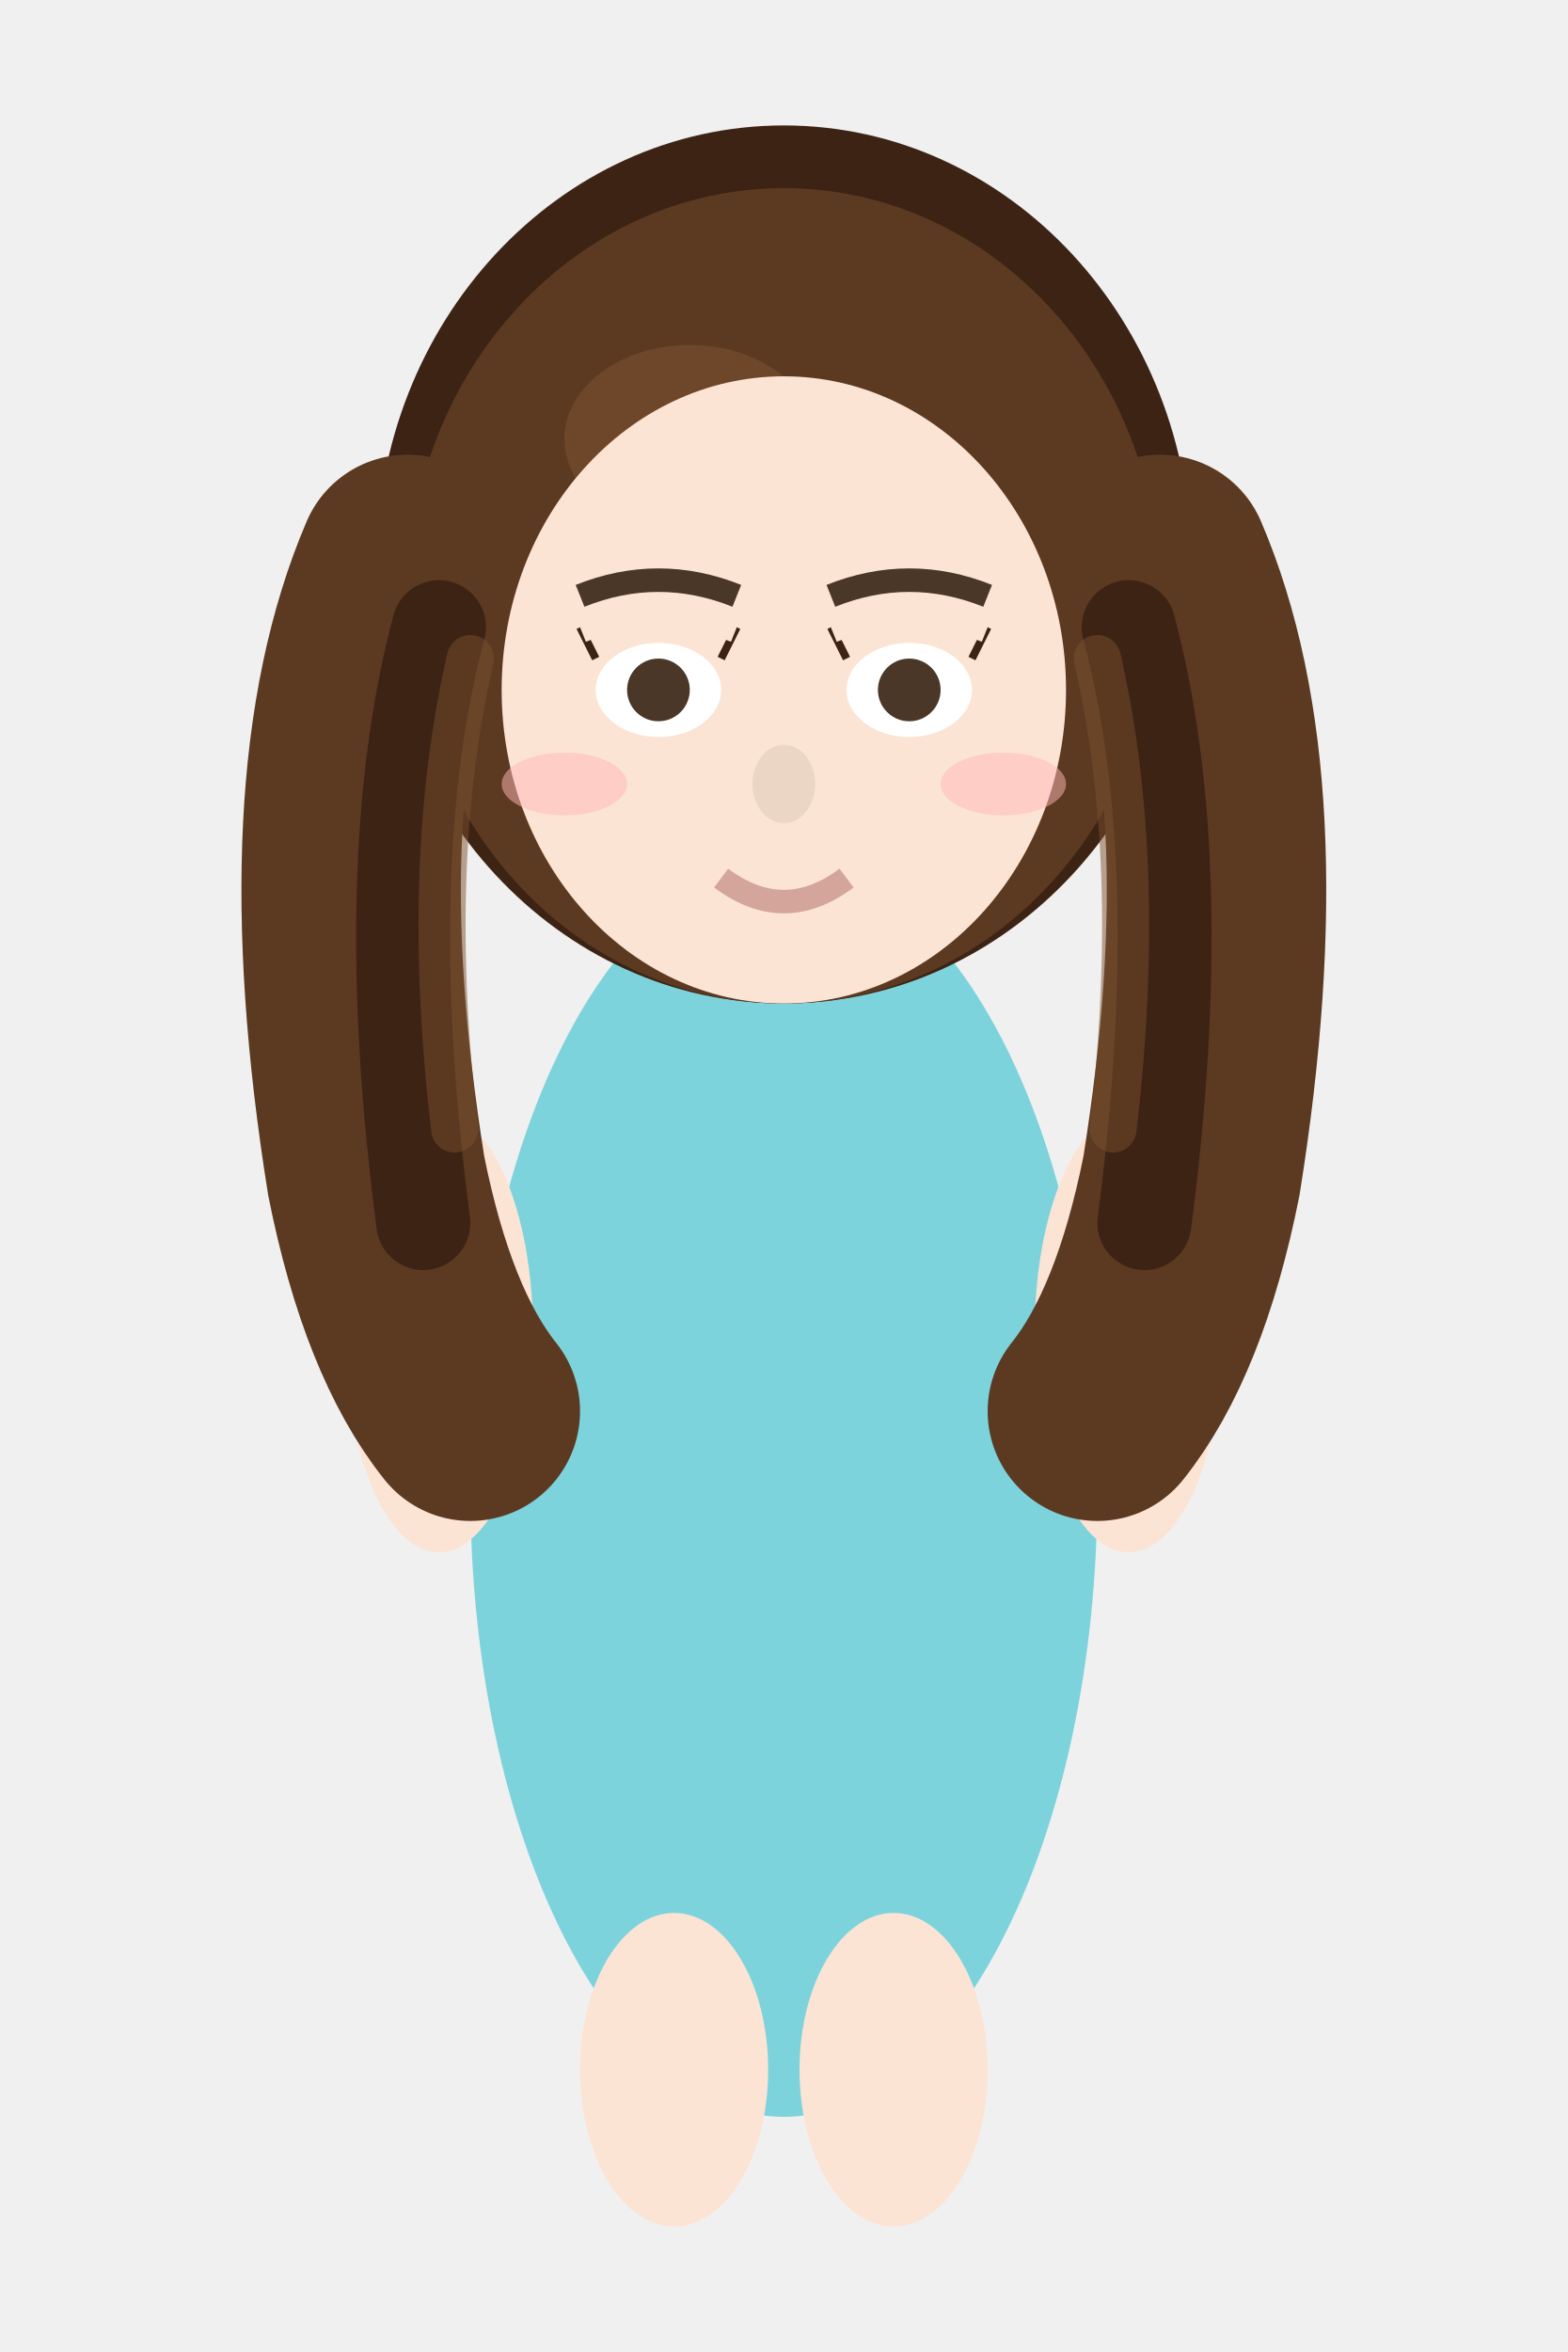
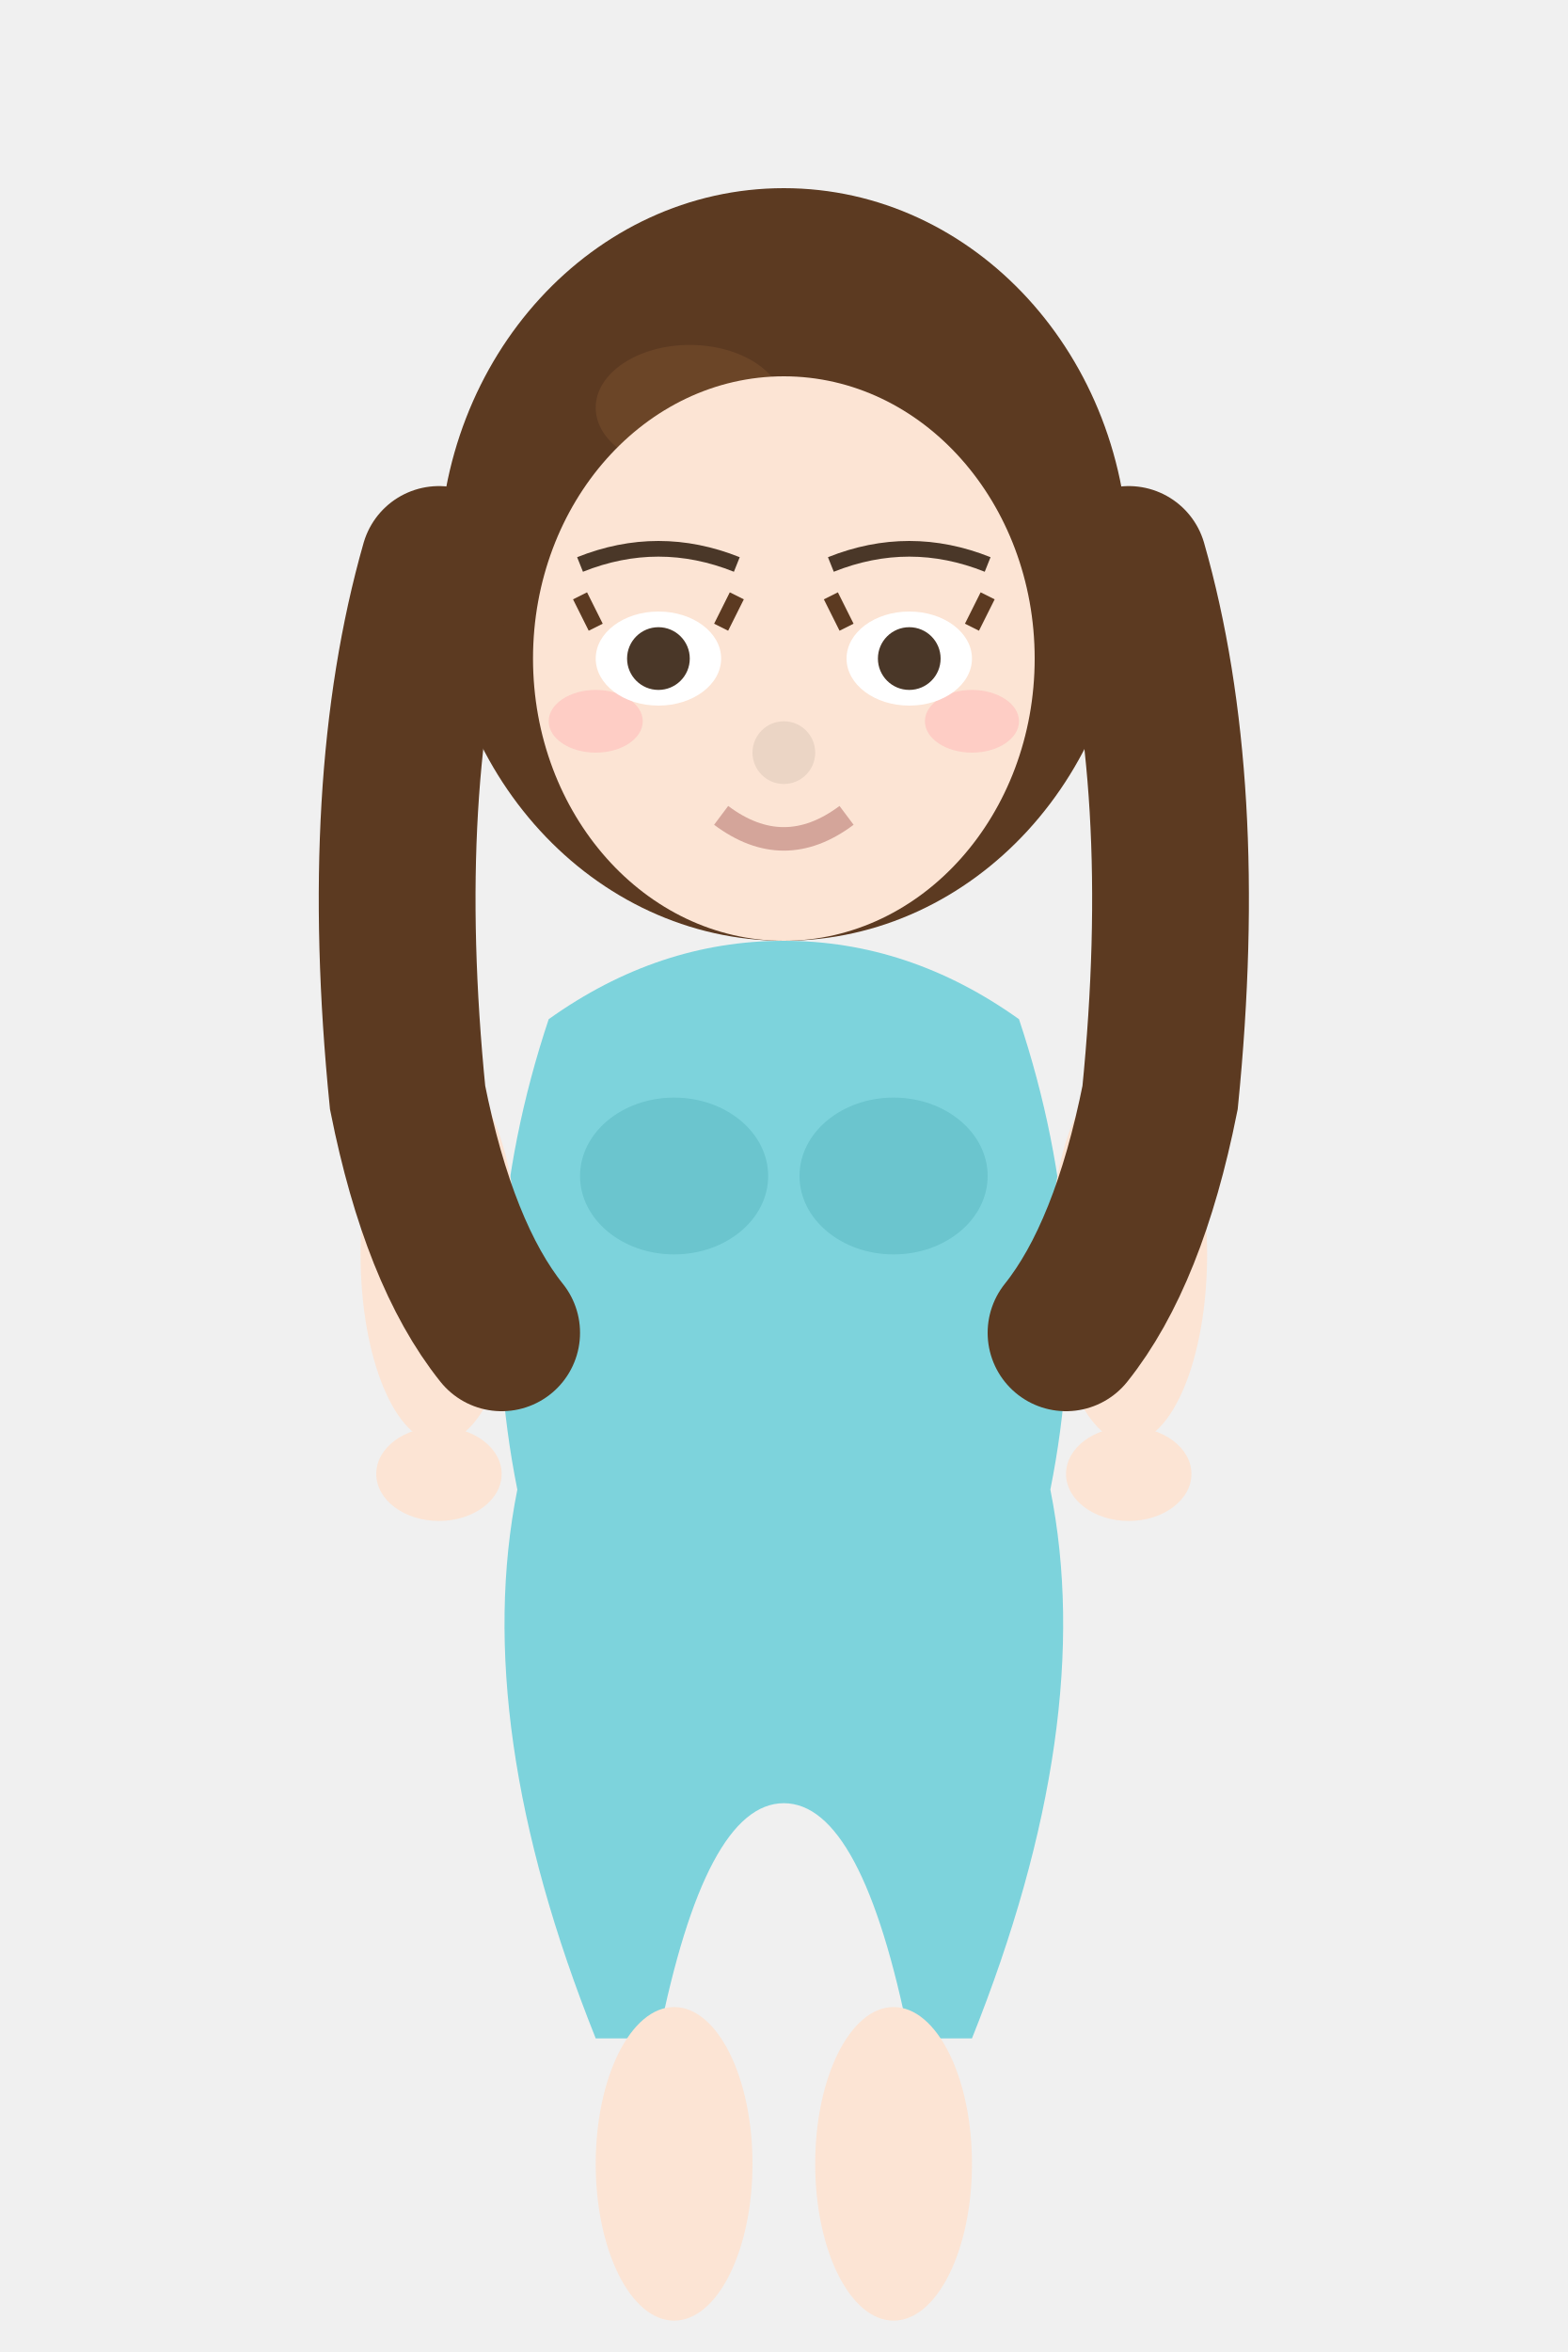
<svg xmlns="http://www.w3.org/2000/svg" viewBox="0 0 100 150" width="100" height="150">
  <g id="body">
-     <ellipse cx="50" cy="95" rx="20" ry="40" fill="#7dd3dc" />
-     <ellipse cx="28" cy="85" rx="6" ry="14" fill="#fce4d4" />
-     <ellipse cx="72" cy="85" rx="6" ry="14" fill="#fce4d4" />
-     <ellipse cx="43" cy="132" rx="6" ry="10" fill="#fce4d4" />
-     <ellipse cx="57" cy="132" rx="6" ry="10" fill="#fce4d4" />
+     <path d="M35 65 Q30 80 33 95 Q30 110 38 130 L42 130 Q45 115 50 115 Q55 115 58 130 L62 130 Q70 110 67 95 Q70 80 65 65 Q58 60 50 60 Q42 60 35 65" fill="#7dd3dc" />
+     <ellipse cx="43" cy="75" rx="6" ry="5" fill="#6bc5ce" />
+     <ellipse cx="57" cy="75" rx="6" ry="5" fill="#6bc5ce" />
+     <ellipse cx="28" cy="80" rx="5" ry="12" fill="#fce4d4" />
+     <ellipse cx="72" cy="80" rx="5" ry="12" fill="#fce4d4" />
+     <ellipse cx="28" cy="94" rx="4" ry="3" fill="#fce4d4" />
+     <ellipse cx="72" cy="94" rx="4" ry="3" fill="#fce4d4" />
+     <ellipse cx="43" cy="138" rx="5" ry="10" fill="#fce4d4" />
+     <ellipse cx="57" cy="138" rx="5" ry="10" fill="#fce4d4" />
  </g>
  <g id="head-top">
-     <ellipse cx="50" cy="36" rx="26" ry="28" fill="#3d2314" />
-     <ellipse cx="50" cy="38" rx="24" ry="26" fill="#5c3a21" />
-     <ellipse cx="44" cy="28" rx="8" ry="6" fill="#7a4f2e" opacity="0.6" />
-     <path d="M26 36 Q20 50 24 75 Q26 85 30 90" stroke="#5c3a21" stroke-width="14" fill="none" stroke-linecap="round" />
-     <path d="M74 36 Q80 50 76 75 Q74 85 70 90" stroke="#5c3a21" stroke-width="14" fill="none" stroke-linecap="round" />
-     <path d="M28 40 Q24 55 27 78" stroke="#3d2314" stroke-width="6" fill="none" stroke-linecap="round" />
-     <path d="M72 40 Q76 55 73 78" stroke="#3d2314" stroke-width="6" fill="none" stroke-linecap="round" />
-     <path d="M30 42 Q27 55 29 72" stroke="#7a4f2e" stroke-width="3" fill="none" stroke-linecap="round" opacity="0.5" />
-     <path d="M70 42 Q73 55 71 72" stroke="#7a4f2e" stroke-width="3" fill="none" stroke-linecap="round" opacity="0.5" />
-     <path d="M34 32 Q38 38 36 42" stroke="#5c3a21" stroke-width="4" fill="none" stroke-linecap="round" />
-     <path d="M42 30 Q44 36 42 40" stroke="#5c3a21" stroke-width="3" fill="none" stroke-linecap="round" />
-     <path d="M58 30 Q56 36 58 40" stroke="#5c3a21" stroke-width="3" fill="none" stroke-linecap="round" />
-     <path d="M66 32 Q62 38 64 42" stroke="#5c3a21" stroke-width="4" fill="none" stroke-linecap="round" />
-     <ellipse cx="50" cy="44" rx="18" ry="20" fill="#fce4d4" />
-     <ellipse cx="36" cy="50" rx="4" ry="2" fill="#ffb6b6" opacity="0.5" />
-     <ellipse cx="64" cy="50" rx="4" ry="2" fill="#ffb6b6" opacity="0.5" />
-     <ellipse id="eye-left-white" cx="42" cy="44" rx="4" ry="3" fill="#ffffff" />
-     <ellipse id="eye-right-white" cx="58" cy="44" rx="4" ry="3" fill="#ffffff" />
-     <circle id="eye-left-pupil" class="pupil" cx="42" cy="44" r="2" fill="#4a3728" />
-     <circle id="eye-right-pupil" class="pupil" cx="58" cy="44" r="2" fill="#4a3728" />
-     <circle id="eye-left-highlight" cx="41" cy="43" r="1" fill="#fff" opacity="0" />
-     <circle id="eye-right-highlight" cx="57" cy="43" r="1" fill="#fff" opacity="0" />
-     <path d="M38 42 L37 40" stroke="#3d2314" stroke-width="0.5" fill="none" />
-     <path d="M46 42 L47 40" stroke="#3d2314" stroke-width="0.5" fill="none" />
-     <path d="M54 42 L53 40" stroke="#3d2314" stroke-width="0.5" fill="none" />
-     <path d="M62 42 L63 40" stroke="#3d2314" stroke-width="0.5" fill="none" />
-     <path id="brow-left-border" d="M37 40 Q42 38 47 40" stroke="#fce4d4" stroke-width="2" fill="none" />
-     <path id="brow-left" d="M37 38 Q42 36 47 38" stroke="#4a3728" stroke-width="1.5" fill="none" />
-     <path id="brow-right-border" d="M53 40 Q58 38 63 40" stroke="#fce4d4" stroke-width="2" fill="none" />
-     <path id="brow-right" d="M53 38 Q58 36 63 38" stroke="#4a3728" stroke-width="1.5" fill="none" />
-     <ellipse cx="50" cy="50" rx="2" ry="2.5" fill="#ebd5c5" />
+     <ellipse cx="50" cy="36" rx="22" ry="24" fill="#5c3a21" />
+     <path d="M28 36 Q24 50 26 70 Q28 80 32 85" stroke="#5c3a21" stroke-width="10" fill="none" stroke-linecap="round" />
+     <path d="M72 36 Q76 50 74 70 Q72 80 68 85" stroke="#5c3a21" stroke-width="10" fill="none" stroke-linecap="round" />
+     <ellipse cx="44" cy="26" rx="6" ry="4" fill="#7a4f2e" opacity="0.5" />
+     <ellipse cx="50" cy="42" rx="16" ry="18" fill="#fce4d4" />
+     <ellipse cx="38" cy="46" rx="3" ry="2" fill="#ffb6b6" opacity="0.5" />
+     <ellipse cx="62" cy="46" rx="3" ry="2" fill="#ffb6b6" opacity="0.5" />
+     <ellipse id="eye-left-white" cx="42" cy="42" rx="4" ry="3" fill="#ffffff" />
+     <ellipse id="eye-right-white" cx="58" cy="42" rx="4" ry="3" fill="#ffffff" />
+     <circle id="eye-left-pupil" class="pupil" cx="42" cy="42" r="2" fill="#4a3728" />
+     <circle id="eye-right-pupil" class="pupil" cx="58" cy="42" r="2" fill="#4a3728" />
+     <circle id="eye-left-highlight" cx="41" cy="41" r="1" fill="#fff" opacity="0" />
+     <circle id="eye-right-highlight" cx="57" cy="41" r="1" fill="#fff" opacity="0" />
+     <path d="M38 40 L37 38" stroke="#5c3a21" stroke-width="1" fill="none" />
+     <path d="M46 40 L47 38" stroke="#5c3a21" stroke-width="1" fill="none" />
+     <path d="M54 40 L53 38" stroke="#5c3a21" stroke-width="1" fill="none" />
+     <path d="M62 40 L63 38" stroke="#5c3a21" stroke-width="1" fill="none" />
+     <path id="brow-left" d="M37 36 Q42 34 47 36" stroke="#4a3728" stroke-width="1" fill="none" />
+     <path id="brow-right" d="M53 36 Q58 34 63 36" stroke="#4a3728" stroke-width="1" fill="none" />
+     <ellipse cx="50" cy="48" rx="2" ry="2" fill="#ebd5c5" />
  </g>
  <g id="head-bottom">
-     <path id="mouth-closed" d="M46 56 Q50 59 54 56" stroke="#d4a59a" stroke-width="1.5" fill="none" />
-     <ellipse id="mouth-open" cx="50" cy="57" rx="4" ry="3" fill="#d4a59a" opacity="0" />
+     <path id="mouth-closed" d="M46 52 Q50 55 54 52" stroke="#d4a59a" stroke-width="1.5" fill="none" />
+     <ellipse id="mouth-open" cx="50" cy="53" rx="4" ry="3" fill="#d4a59a" opacity="0" />
  </g>
</svg>
